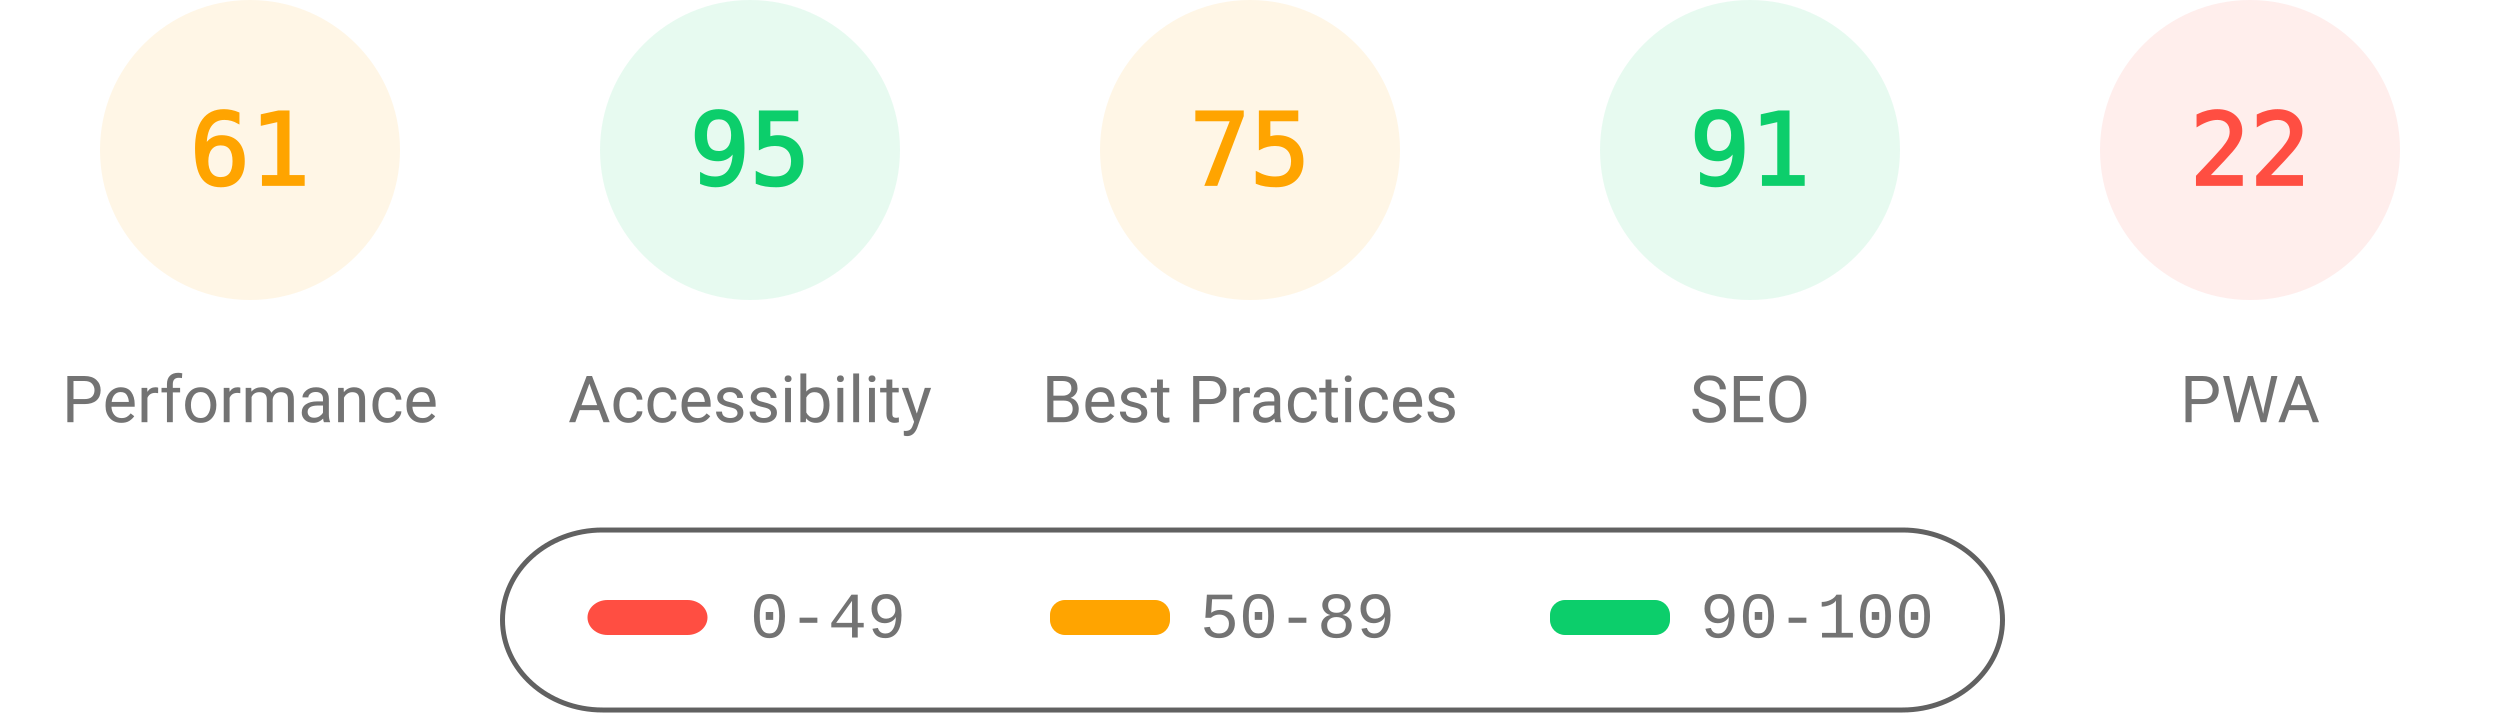
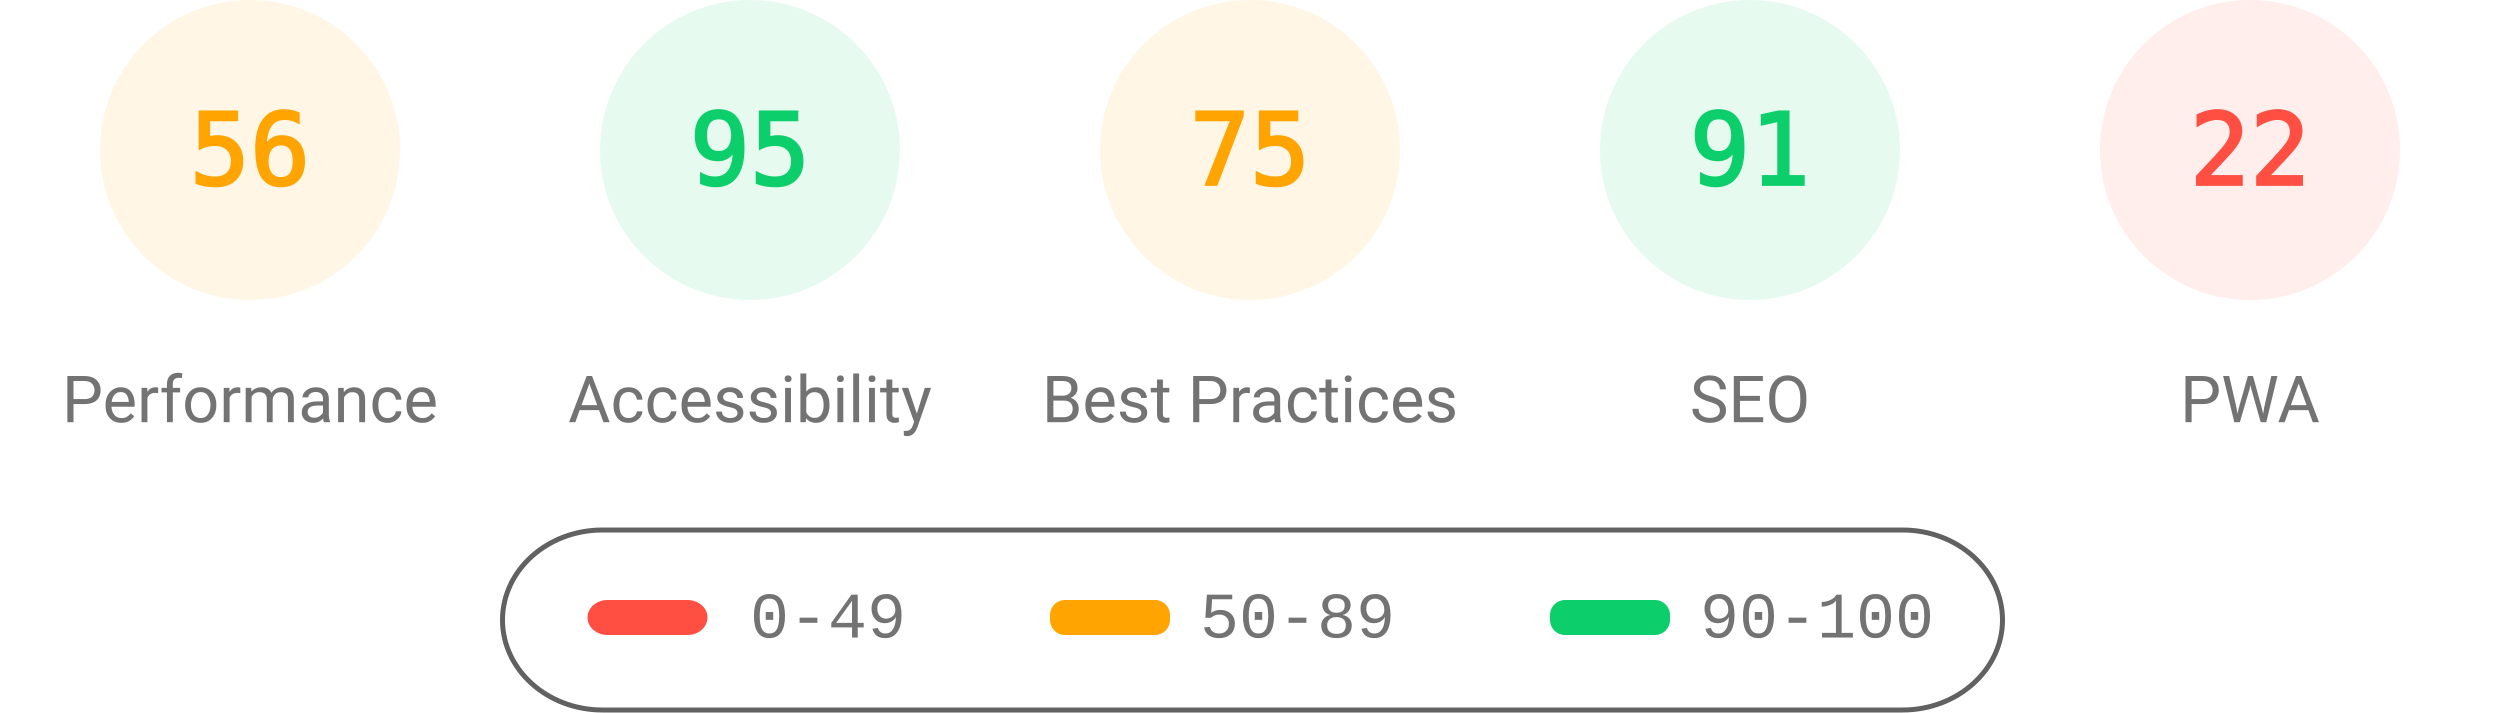
<svg xmlns="http://www.w3.org/2000/svg" fill="none" width="1000" height="285">
  <style>.gauge-base{opacity:.1}.gauge-arc{fill:none;animation-delay:250ms;stroke-linecap:round;transform:rotate(-90deg);transform-origin:100px 60px;animation:load-gauge 1s ease forwards}.guage-text{font-size:40px;font-family:monospace;text-align:center}.guage-red{color:#ff4e42;fill:#ff4e42;stroke:#ff4e42}.guage-orange{color:#ffa400;fill:#ffa400;stroke:#ffa400}.guage-green{color:#0cce6b;fill:#0cce6b;stroke:#0cce6b}.guage-undefined{color:#5c5c5c;fill:#5c5c5c;stroke:#5c5c5c}.guage-title{color:#737373;fill:#737373;stroke:none;font-size:26px;line-height:26px;font-family:Roboto,Halvetica,Arial,sans-serif}@keyframes load-gauge{from{stroke-dasharray:0 352.858}}</style>
  <svg class="guage-div guage-perf guage-orange" viewBox="0 0 200 200" width="200" height="200">
    <circle class="gauge-base" r="56" cx="100" cy="60" stroke-width="8" />
-     <circle class="gauge-arc guage-arc-1" r="56" cx="100" cy="60" stroke-width="8" style="stroke-dasharray:214.633,351.858" />
-     <text class="guage-text" x="100" y="60" alignment-baseline="central" dominant-baseline="central" text-anchor="middle">61</text>
+     <circle class="gauge-arc guage-arc-1" r="56" cx="100" cy="60" stroke-width="8" style="stroke-dasharray:197.04,351.858" />
+     <text class="guage-text" x="100" y="60" alignment-baseline="central" dominant-baseline="central" text-anchor="middle">56</text>
    <text class="guage-title" x="100" y="160" alignment-baseline="central" dominant-baseline="central" text-anchor="middle">Performance</text>
  </svg>
  <svg class="guage-div guage-acc guage-green" viewBox="0 0 200 200" width="200" height="200" x="200">
    <circle class="gauge-base" r="56" cx="100" cy="60" stroke-width="8" />
    <circle class="gauge-arc guage-arc-2" r="56" cx="100" cy="60" stroke-width="8" style="stroke-dasharray:334.265,351.858" />
    <text class="guage-text" x="100" y="60" alignment-baseline="central" dominant-baseline="central" text-anchor="middle">95</text>
    <text class="guage-title" x="100" y="160" alignment-baseline="central" dominant-baseline="central" text-anchor="middle">Accessibility</text>
  </svg>
  <svg class="guage-div guage-best guage-orange" viewBox="0 0 200 200" width="200" height="200" x="400">
    <circle class="gauge-base" r="56" cx="100" cy="60" stroke-width="8" />
    <circle class="gauge-arc guage-arc-3" r="56" cx="100" cy="60" stroke-width="8" style="stroke-dasharray:263.893,351.858" />
    <text class="guage-text" x="100" y="60" alignment-baseline="central" dominant-baseline="central" text-anchor="middle">75</text>
    <text class="guage-title" x="100" y="160" alignment-baseline="central" dominant-baseline="central" text-anchor="middle">Best Practices</text>
  </svg>
  <svg class="guage-div guage-seo guage-green" viewBox="0 0 200 200" width="200" height="200" x="600">
    <circle class="gauge-base" r="56" cx="100" cy="60" stroke-width="8" />
    <circle class="gauge-arc guage-arc-4" r="56" cx="100" cy="60" stroke-width="8" style="stroke-dasharray:320.191,351.858" />
    <text class="guage-text" x="100" y="60" alignment-baseline="central" dominant-baseline="central" text-anchor="middle">91</text>
    <text class="guage-title" x="100" y="160" alignment-baseline="central" dominant-baseline="central" text-anchor="middle">SEO</text>
  </svg>
  <svg class="guage-div guage-pwa guage-red" viewBox="0 0 200 200" width="200" height="200" x="800">
    <circle class="gauge-base" r="56" cx="100" cy="60" stroke-width="8" />
    <circle class="gauge-arc guage-arc-4" r="56" cx="100" cy="60" stroke-width="8" style="stroke-dasharray:77.409,351.858" />
    <text class="guage-text" x="100" y="60" alignment-baseline="central" dominant-baseline="central" text-anchor="middle">22</text>
    <text class="guage-title" x="100" y="160" alignment-baseline="central" dominant-baseline="central" text-anchor="middle">PWA</text>
  </svg>
  <svg width="604" height="76" x="200" y="210">
    <path fill="none" id="canvas_background" d="M-1-1h604v80H-1z" />
    <rect fill-opacity="0" stroke="#616161" stroke-width="2" rx="40" id="svg_2" height="72" width="600" y="2" x="1" fill="#000" />
    <rect stroke="#000" rx="8" id="svg_3" height="14" width="48" y="30" x="35" stroke-opacity="null" stroke-width="0" fill="#ff4e42" />
    <rect stroke="#000" rx="6" id="svg_4" height="14" width="48" y="30" x="220" stroke-opacity="null" stroke-width="0" fill="#ffa400" />
    <rect stroke="#000" rx="6" id="svg_5" height="14" width="48" y="30" x="420" stroke-opacity="null" stroke-width="0" fill="#0cce6b" />
    <text xml:space="preserve" text-anchor="start" font-family="'Courier New', Courier, monospace" font-size="26" id="svg_6" y="45" x="100" stroke-opacity="null" stroke-width="0" stroke="#000" fill="#737373">0-49</text>
    <text xml:space="preserve" text-anchor="start" font-family="'Courier New', Courier, monospace" font-size="26" id="svg_7" y="45" x="280" stroke-opacity="null" stroke-width="0" stroke="#000" fill="#737373">50-89</text>
    <text xml:space="preserve" text-anchor="start" font-family="'Courier New', Courier, monospace" font-size="26" id="svg_8" y="45" x="480" stroke-opacity="null" stroke-width="0" stroke="#000" fill="#737373">90-100</text>
  </svg>
</svg>
